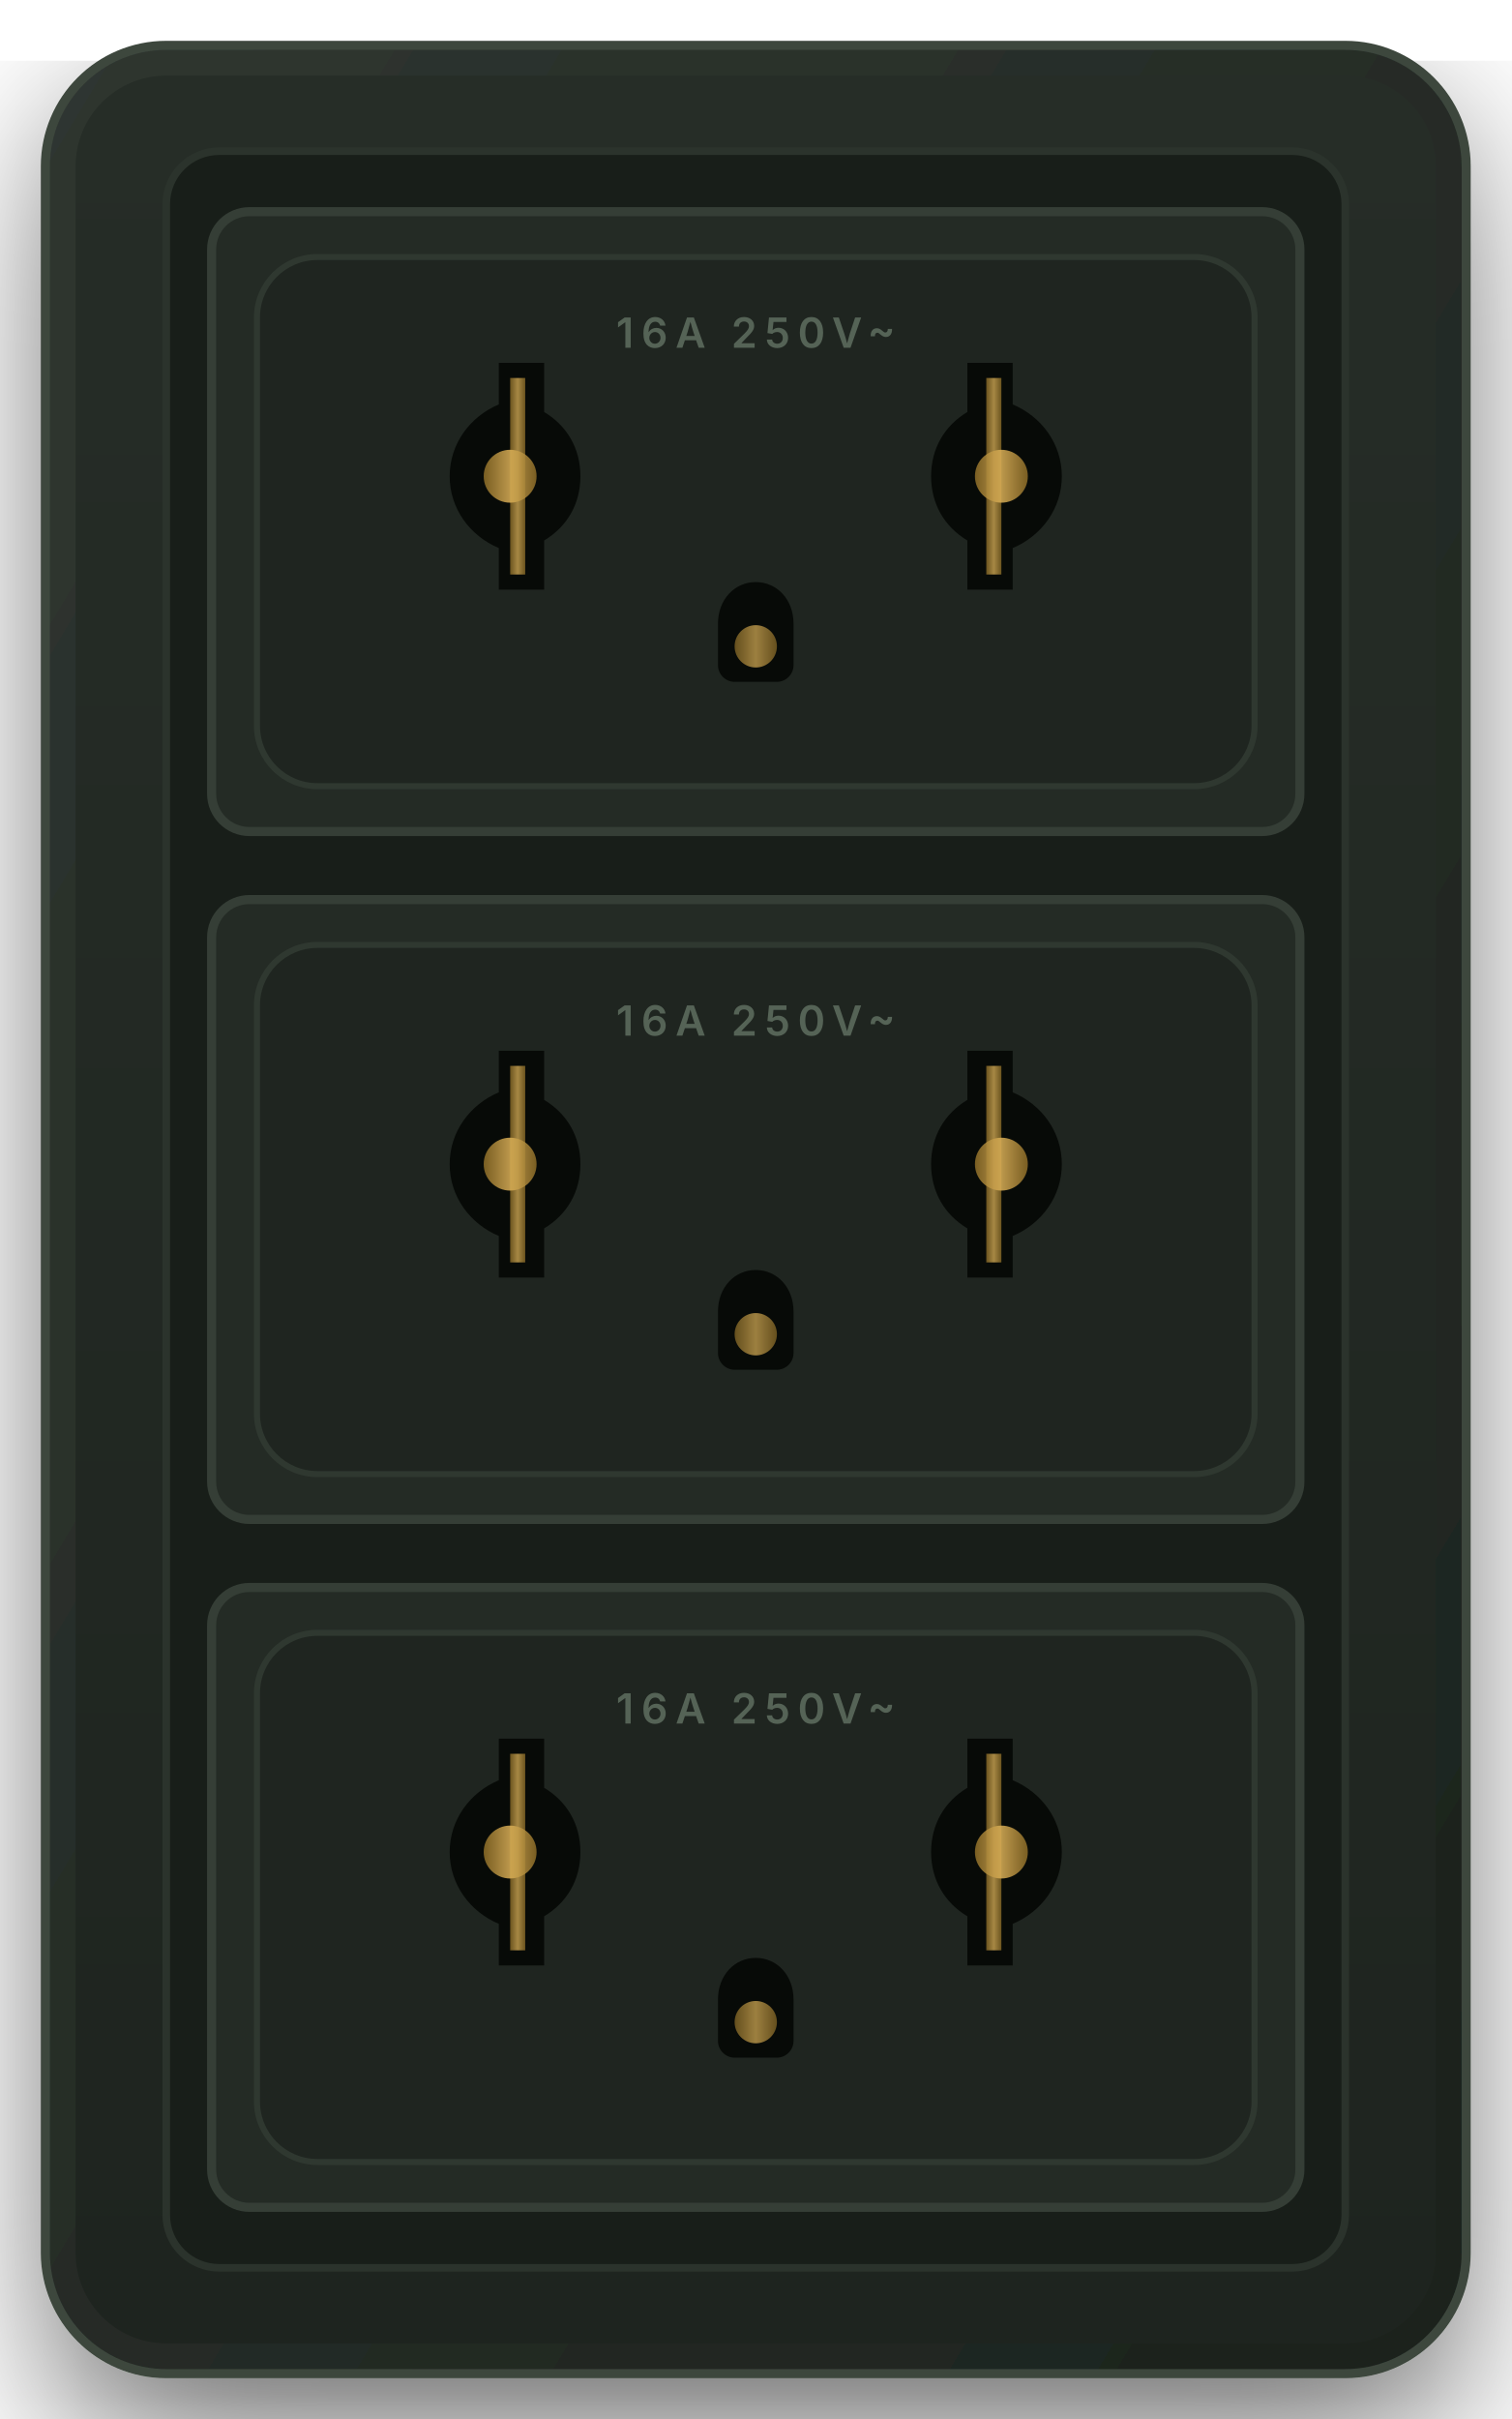
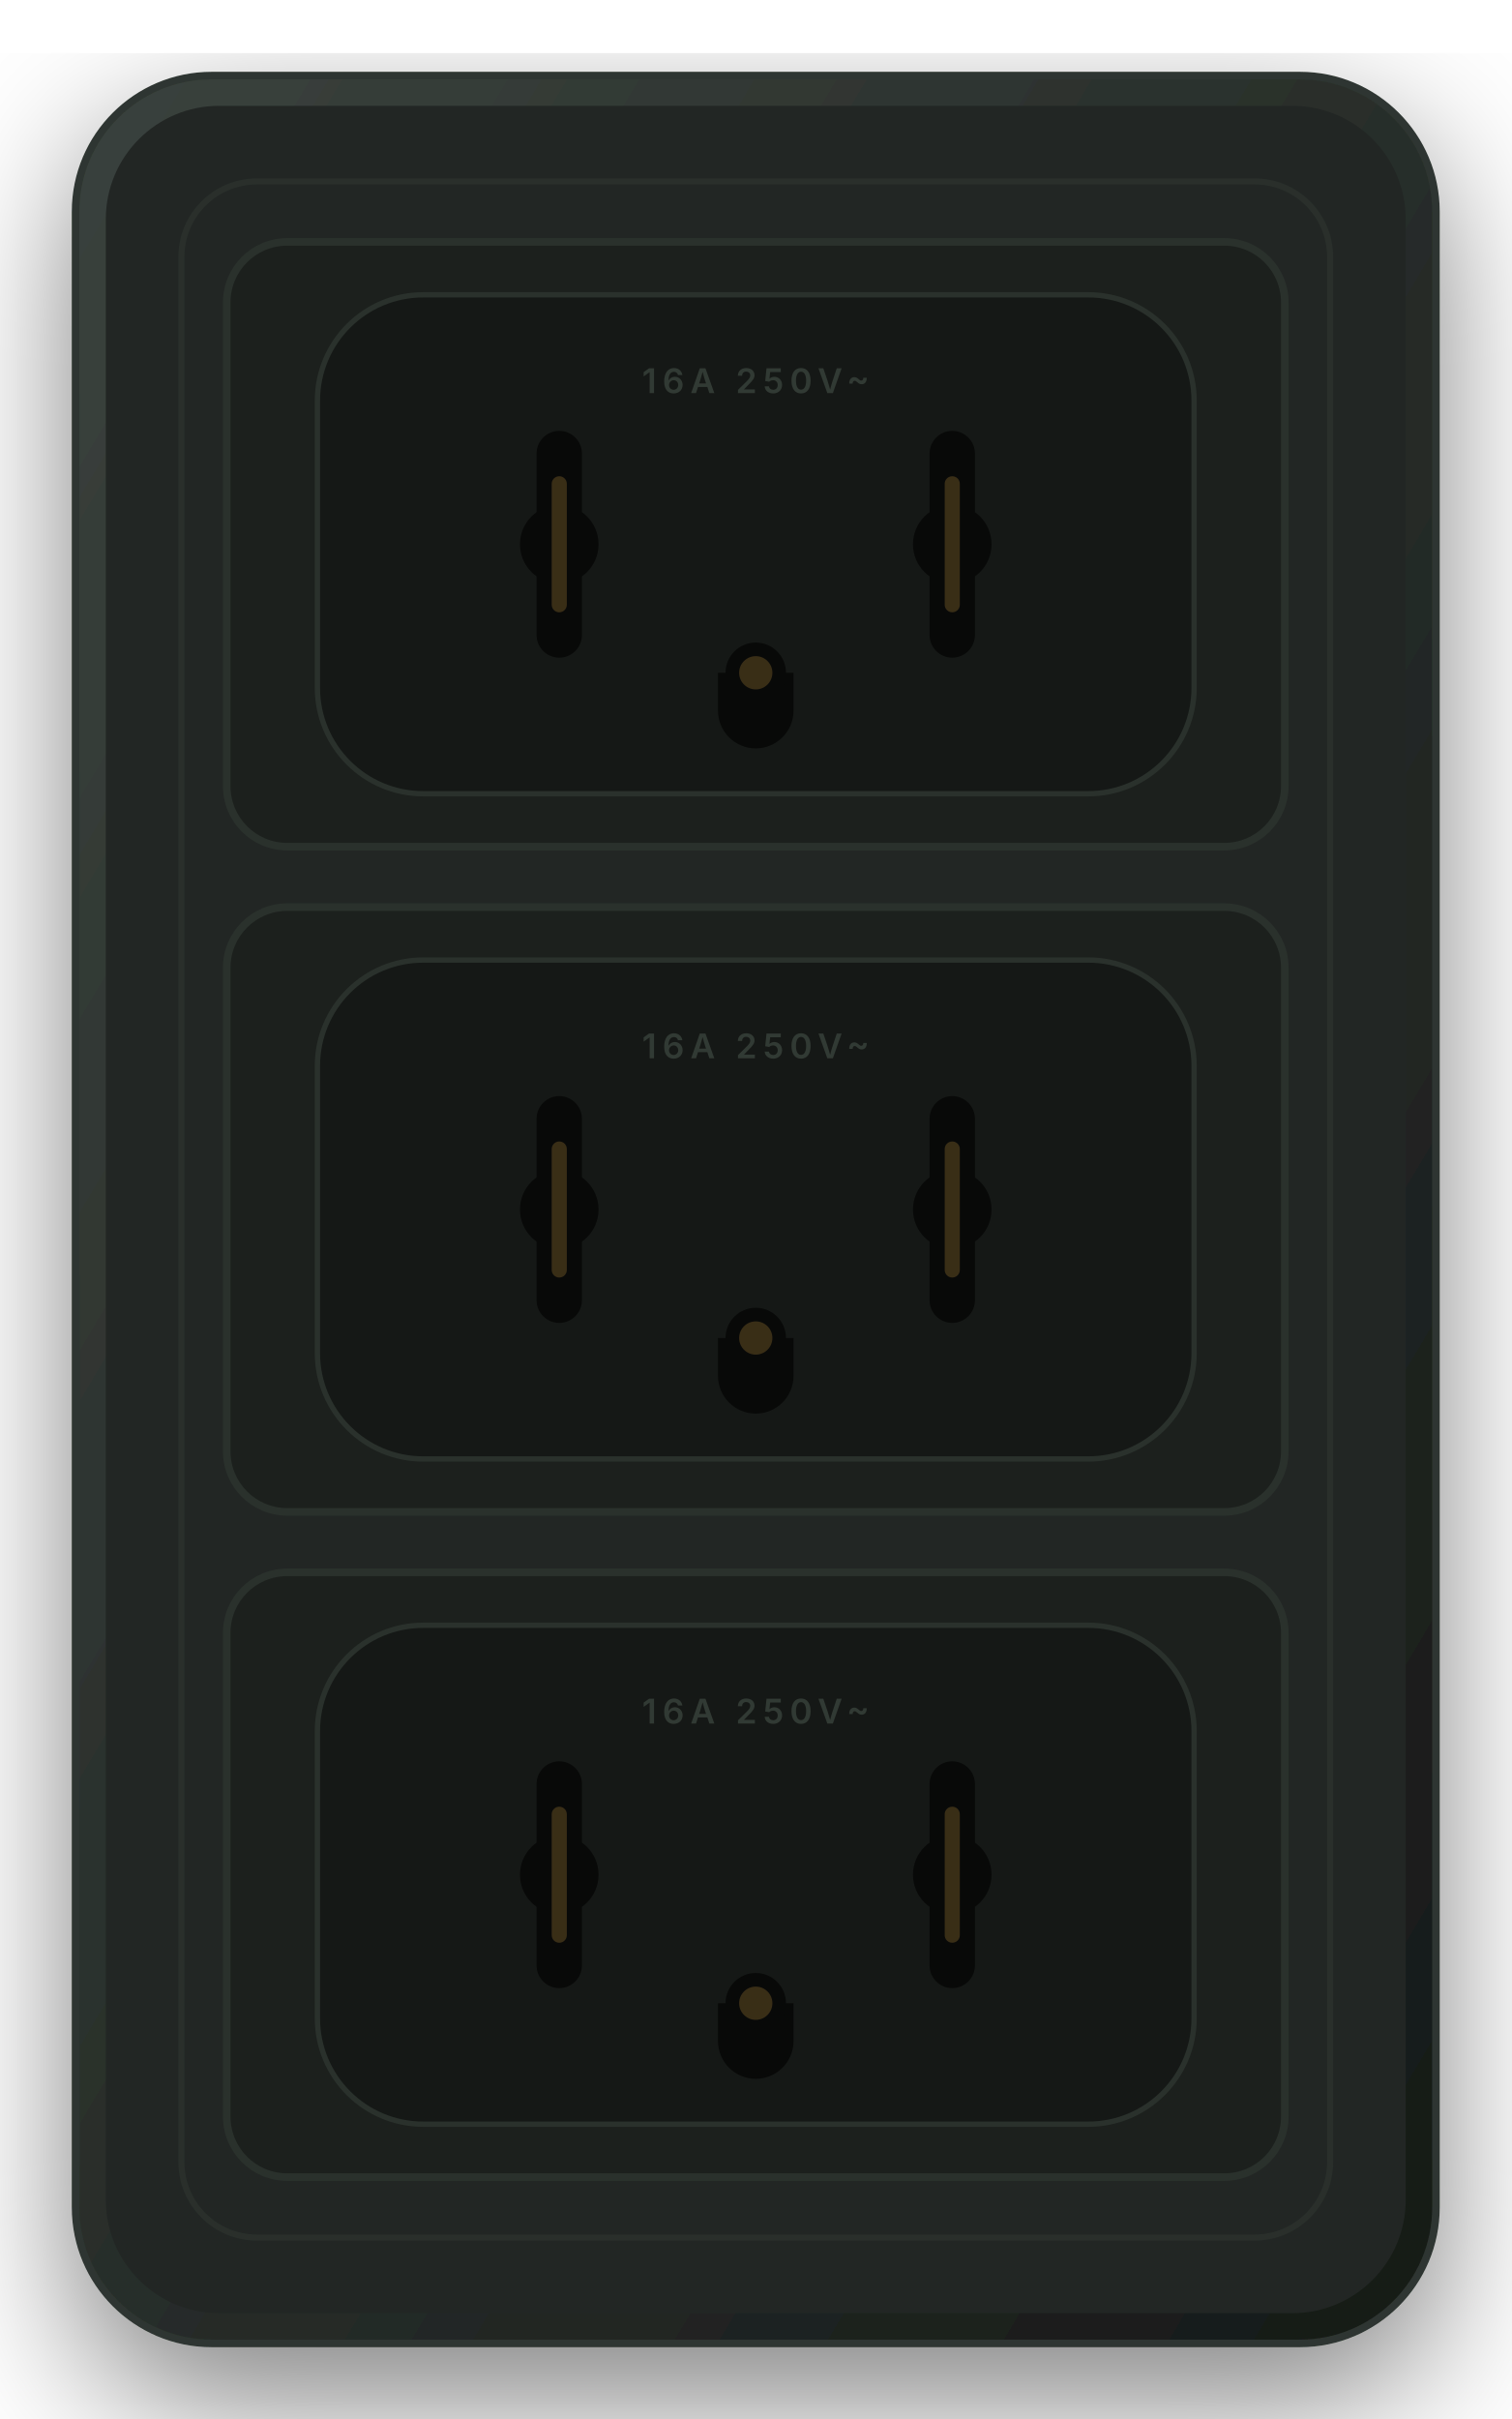
<svg xmlns="http://www.w3.org/2000/svg" viewBox="0 0 200 320" width="100%" height="100%">
  <defs>
    <filter id="plate-shadow" x="-15%" y="-10%" width="130%" height="130%">
-       <feDropShadow dx="0" dy="8" stdDeviation="12" flood-color="rgba(0,0,0,0.6)" />
+       <feDropShadow dx="0" dy="7" stdDeviation="10" flood-color="rgba(0,0,0,0.5)" />
    </filter>
-     <linearGradient id="plate-bevel" x1="0%" y1="0%" x2="100%" y2="100%">
-       <stop offset="0%" stop-color="#2f3630" />
-       <stop offset="100%" stop-color="#1c221d" />
-     </linearGradient>
-     <linearGradient id="plate-face" x1="0%" y1="0%" x2="0%" y2="100%">
-       <stop offset="0%" stop-color="#262d27" />
-       <stop offset="100%" stop-color="#1e241f" />
-     </linearGradient>
-     <linearGradient id="brass" x1="0%" y1="0%" x2="100%" y2="0%">
-       <stop offset="0%" stop-color="#8d6d27" />
-       <stop offset="50%" stop-color="#dcb158" />
-       <stop offset="100%" stop-color="#8d6d27" />
+     <linearGradient id="plate-grad" x1="0%" y1="0%" x2="100%" y2="100%">
+       <stop offset="0%" stop-color="#3a423d" />
+       <stop offset="100%" stop-color="#161917" />
    </linearGradient>
  </defs>
-   <rect x="6" y="6" width="188" height="308" rx="16" fill="url(#plate-bevel)" filter="url(#plate-shadow)" stroke="#3d473e" stroke-width="1.2" />
-   <rect x="10" y="10" width="180" height="300" rx="12" fill="url(#plate-face)" />
-   <rect x="22" y="20" width="156" height="280" rx="7" fill="#181e19" stroke="#2b332c" stroke-width="1" />
-   <g>
-     <rect x="28" y="28" width="144" height="82" rx="5" fill="#242b25" stroke="#353e36" stroke-width="1.2" />
-     <rect x="34" y="34" width="132" height="70" rx="8" fill="#1f2520" stroke="#2f3830" stroke-width="0.8" />
-     <g transform="translate(69, 63)">
-       <path d="M-3,-15 h6 v6.5 c3,1.8 4.8,4.8 4.8,8.5 c0,3.7 -1.8,6.7 -4.8,8.5 v6.5 h-6 v-5.5 c-3.8,-1.6 -6.5,-5.2 -6.5,-9.5 c0,-4.3 2.7,-7.9 6.5,-9.5 z" fill="#070a07" />
-       <rect x="-1.5" y="-13" width="2" height="26" fill="url(#brass)" opacity="0.75" />
-       <circle cx="-1.5" cy="0" r="3.5" fill="url(#brass)" opacity="0.85" />
+   <rect x="10" y="10" width="180" height="300" rx="18" fill="url(#plate-grad)" filter="url(#plate-shadow)" stroke="#2e3630" stroke-width="1" />
+   <rect x="14" y="14" width="172" height="292" rx="15" fill="#222624" />
+   <rect x="24" y="24" width="152" height="272" rx="10" fill="none" stroke="#2e3630" stroke-width="0.8" opacity="0.6" />
+   <g class="outlet-module">
+     <rect x="30" y="32" width="140" height="80" rx="8" fill="#1c201d" stroke="#2a312c" stroke-width="1" />
+     <rect x="42" y="39" width="116" height="66" rx="14" fill="#151816" stroke="#2a312c" stroke-width="0.7" />
+     <g>
+       <path d="M 71,60 v 24 a 3,3 0 0,0 6,0 v -24 a 3,3 0 0,0 -6,0 Z" fill="#080908" />
+       <circle cx="74" cy="72" r="5.2" fill="#080908" />
+       <rect x="73" y="63" width="2" height="18" fill="#755a29" opacity="0.45" rx="1" />
    </g>
-     <g transform="translate(131, 63)">
-       <path d="M-3,-15 h6 v5.5 c3.8,1.6 6.5,5.2 6.5,9.5 c0,4.3 -2.7,7.9 -6.5,9.5 v5.5 h-6 v-6.5 c-3,-1.8 -4.8,-4.8 -4.8,-8.5 c0,-3.7 1.8,-6.7 4.8,-8.5 z" fill="#070a07" />
-       <rect x="-0.5" y="-13" width="2" height="26" fill="url(#brass)" opacity="0.75" />
-       <circle cx="1.5" cy="0" r="3.5" fill="url(#brass)" opacity="0.85" />
+     <g>
+       <path d="M 123,60 v 24 a 3,3 0 0,0 6,0 v -24 a 3,3 0 0,0 -6,0 Z" fill="#080908" />
+       <circle cx="126" cy="72" r="5.2" fill="#080908" />
+       <rect x="125" y="63" width="2" height="18" fill="#755a29" opacity="0.45" rx="1" />
    </g>
-     <g transform="translate(100, 88)">
-       <path d="M-5,-5.5 c0,-3.2 2.2,-5.5 5,-5.5 c2.8,0 5,2.3 5,5.5 v5.5 c0,1.2 -1,2.2 -2.2,2.2 h-5.6 c-1.2,0 -2.2,-1 -2.2,-2.2 z" fill="#070a07" />
-       <circle cx="0" cy="-2.5" r="2.8" fill="url(#brass)" opacity="0.7" />
+     <g>
+       <path d="M 95,89 h 10 v 5 a 5,5 0 0,1 -10,0 Z" fill="#080908" />
+       <circle cx="100" cy="89" r="4" fill="#080908" />
+       <circle cx="100" cy="89" r="2.2" fill="#755a29" opacity="0.45" />
    </g>
-     <text x="100" y="46" text-anchor="middle" font-family="system-ui, -apple-system, sans-serif" font-size="5.5" font-weight="600" fill="#556356" letter-spacing="1">16A 250V~</text>
+     <text x="100" y="52" text-anchor="middle" font-family="system-ui, -apple-system, sans-serif" font-size="4.5" font-weight="600" fill="#455047" letter-spacing="0.8" opacity="0.6">16A 250V~</text>
  </g>
-   <g>
-     <rect x="28" y="119" width="144" height="82" rx="5" fill="#242b25" stroke="#353e36" stroke-width="1.2" />
-     <rect x="34" y="125" width="132" height="70" rx="8" fill="#1f2520" stroke="#2f3830" stroke-width="0.8" />
-     <g transform="translate(69, 154)">
-       <path d="M-3,-15 h6 v6.5 c3,1.8 4.8,4.8 4.8,8.5 c0,3.7 -1.8,6.7 -4.8,8.5 v6.5 h-6 v-5.5 c-3.8,-1.6 -6.5,-5.2 -6.5,-9.5 c0,-4.3 2.7,-7.9 6.5,-9.5 z" fill="#070a07" />
-       <rect x="-1.5" y="-13" width="2" height="26" fill="url(#brass)" opacity="0.75" />
-       <circle cx="-1.5" cy="0" r="3.5" fill="url(#brass)" opacity="0.85" />
+   <g class="outlet-module">
+     <rect x="30" y="120" width="140" height="80" rx="8" fill="#1c201d" stroke="#2a312c" stroke-width="1" />
+     <rect x="42" y="127" width="116" height="66" rx="14" fill="#151816" stroke="#2a312c" stroke-width="0.7" />
+     <g>
+       <path d="M 71,148 v 24 a 3,3 0 0,0 6,0 v -24 a 3,3 0 0,0 -6,0 Z" fill="#080908" />
+       <circle cx="74" cy="160" r="5.2" fill="#080908" />
+       <rect x="73" y="151" width="2" height="18" fill="#755a29" opacity="0.45" rx="1" />
    </g>
-     <g transform="translate(131, 154)">
-       <path d="M-3,-15 h6 v5.5 c3.8,1.6 6.5,5.2 6.5,9.5 c0,4.3 -2.7,7.9 -6.5,9.5 v5.5 h-6 v-6.5 c-3,-1.8 -4.8,-4.8 -4.8,-8.5 c0,-3.7 1.8,-6.7 4.8,-8.5 z" fill="#070a07" />
-       <rect x="-0.5" y="-13" width="2" height="26" fill="url(#brass)" opacity="0.75" />
-       <circle cx="1.5" cy="0" r="3.5" fill="url(#brass)" opacity="0.85" />
+     <g>
+       <path d="M 123,148 v 24 a 3,3 0 0,0 6,0 v -24 a 3,3 0 0,0 -6,0 Z" fill="#080908" />
+       <circle cx="126" cy="160" r="5.2" fill="#080908" />
+       <rect x="125" y="151" width="2" height="18" fill="#755a29" opacity="0.45" rx="1" />
    </g>
-     <g transform="translate(100, 179)">
-       <path d="M-5,-5.5 c0,-3.2 2.2,-5.5 5,-5.5 c2.8,0 5,2.3 5,5.5 v5.5 c0,1.2 -1,2.2 -2.2,2.2 h-5.6 c-1.2,0 -2.2,-1 -2.2,-2.2 z" fill="#070a07" />
-       <circle cx="0" cy="-2.5" r="2.8" fill="url(#brass)" opacity="0.7" />
+     <g>
+       <path d="M 95,177 h 10 v 5 a 5,5 0 0,1 -10,0 Z" fill="#080908" />
+       <circle cx="100" cy="177" r="4" fill="#080908" />
+       <circle cx="100" cy="177" r="2.2" fill="#755a29" opacity="0.45" />
    </g>
-     <text x="100" y="137" text-anchor="middle" font-family="system-ui, -apple-system, sans-serif" font-size="5.5" font-weight="600" fill="#556356" letter-spacing="1">16A 250V~</text>
+     <text x="100" y="140" text-anchor="middle" font-family="system-ui, -apple-system, sans-serif" font-size="4.5" font-weight="600" fill="#455047" letter-spacing="0.8" opacity="0.6">16A 250V~</text>
  </g>
-   <g>
-     <rect x="28" y="210" width="144" height="82" rx="5" fill="#242b25" stroke="#353e36" stroke-width="1.2" />
-     <rect x="34" y="216" width="132" height="70" rx="8" fill="#1f2520" stroke="#2f3830" stroke-width="0.8" />
-     <g transform="translate(69, 245)">
-       <path d="M-3,-15 h6 v6.5 c3,1.8 4.8,4.8 4.8,8.5 c0,3.7 -1.8,6.7 -4.8,8.5 v6.5 h-6 v-5.5 c-3.8,-1.6 -6.5,-5.2 -6.5,-9.5 c0,-4.3 2.7,-7.9 6.5,-9.5 z" fill="#070a07" />
-       <rect x="-1.5" y="-13" width="2" height="26" fill="url(#brass)" opacity="0.75" />
-       <circle cx="-1.5" cy="0" r="3.5" fill="url(#brass)" opacity="0.85" />
+   <g class="outlet-module">
+     <rect x="30" y="208" width="140" height="80" rx="8" fill="#1c201d" stroke="#2a312c" stroke-width="1" />
+     <rect x="42" y="215" width="116" height="66" rx="14" fill="#151816" stroke="#2a312c" stroke-width="0.7" />
+     <g>
+       <path d="M 71,236 v 24 a 3,3 0 0,0 6,0 v -24 a 3,3 0 0,0 -6,0 Z" fill="#080908" />
+       <circle cx="74" cy="248" r="5.2" fill="#080908" />
+       <rect x="73" y="239" width="2" height="18" fill="#755a29" opacity="0.45" rx="1" />
    </g>
-     <g transform="translate(131, 245)">
-       <path d="M-3,-15 h6 v5.5 c3.8,1.6 6.5,5.2 6.5,9.5 c0,4.3 -2.7,7.9 -6.5,9.5 v5.5 h-6 v-6.5 c-3,-1.8 -4.8,-4.8 -4.8,-8.5 c0,-3.7 1.8,-6.7 4.8,-8.5 z" fill="#070a07" />
-       <rect x="-0.5" y="-13" width="2" height="26" fill="url(#brass)" opacity="0.75" />
-       <circle cx="1.5" cy="0" r="3.5" fill="url(#brass)" opacity="0.85" />
+     <g>
+       <path d="M 123,236 v 24 a 3,3 0 0,0 6,0 v -24 a 3,3 0 0,0 -6,0 Z" fill="#080908" />
+       <circle cx="126" cy="248" r="5.2" fill="#080908" />
+       <rect x="125" y="239" width="2" height="18" fill="#755a29" opacity="0.45" rx="1" />
    </g>
-     <g transform="translate(100, 270)">
-       <path d="M-5,-5.5 c0,-3.2 2.2,-5.5 5,-5.5 c2.8,0 5,2.3 5,5.5 v5.5 c0,1.2 -1,2.2 -2.2,2.2 h-5.6 c-1.2,0 -2.2,-1 -2.2,-2.2 z" fill="#070a07" />
-       <circle cx="0" cy="-2.5" r="2.8" fill="url(#brass)" opacity="0.7" />
+     <g>
+       <path d="M 95,265 h 10 v 5 a 5,5 0 0,1 -10,0 Z" fill="#080908" />
+       <circle cx="100" cy="265" r="4" fill="#080908" />
+       <circle cx="100" cy="265" r="2.2" fill="#755a29" opacity="0.45" />
    </g>
-     <text x="100" y="228" text-anchor="middle" font-family="system-ui, -apple-system, sans-serif" font-size="5.5" font-weight="600" fill="#556356" letter-spacing="1">16A 250V~</text>
+     <text x="100" y="228" text-anchor="middle" font-family="system-ui, -apple-system, sans-serif" font-size="4.5" font-weight="600" fill="#455047" letter-spacing="0.8" opacity="0.6">16A 250V~</text>
  </g>
</svg>
